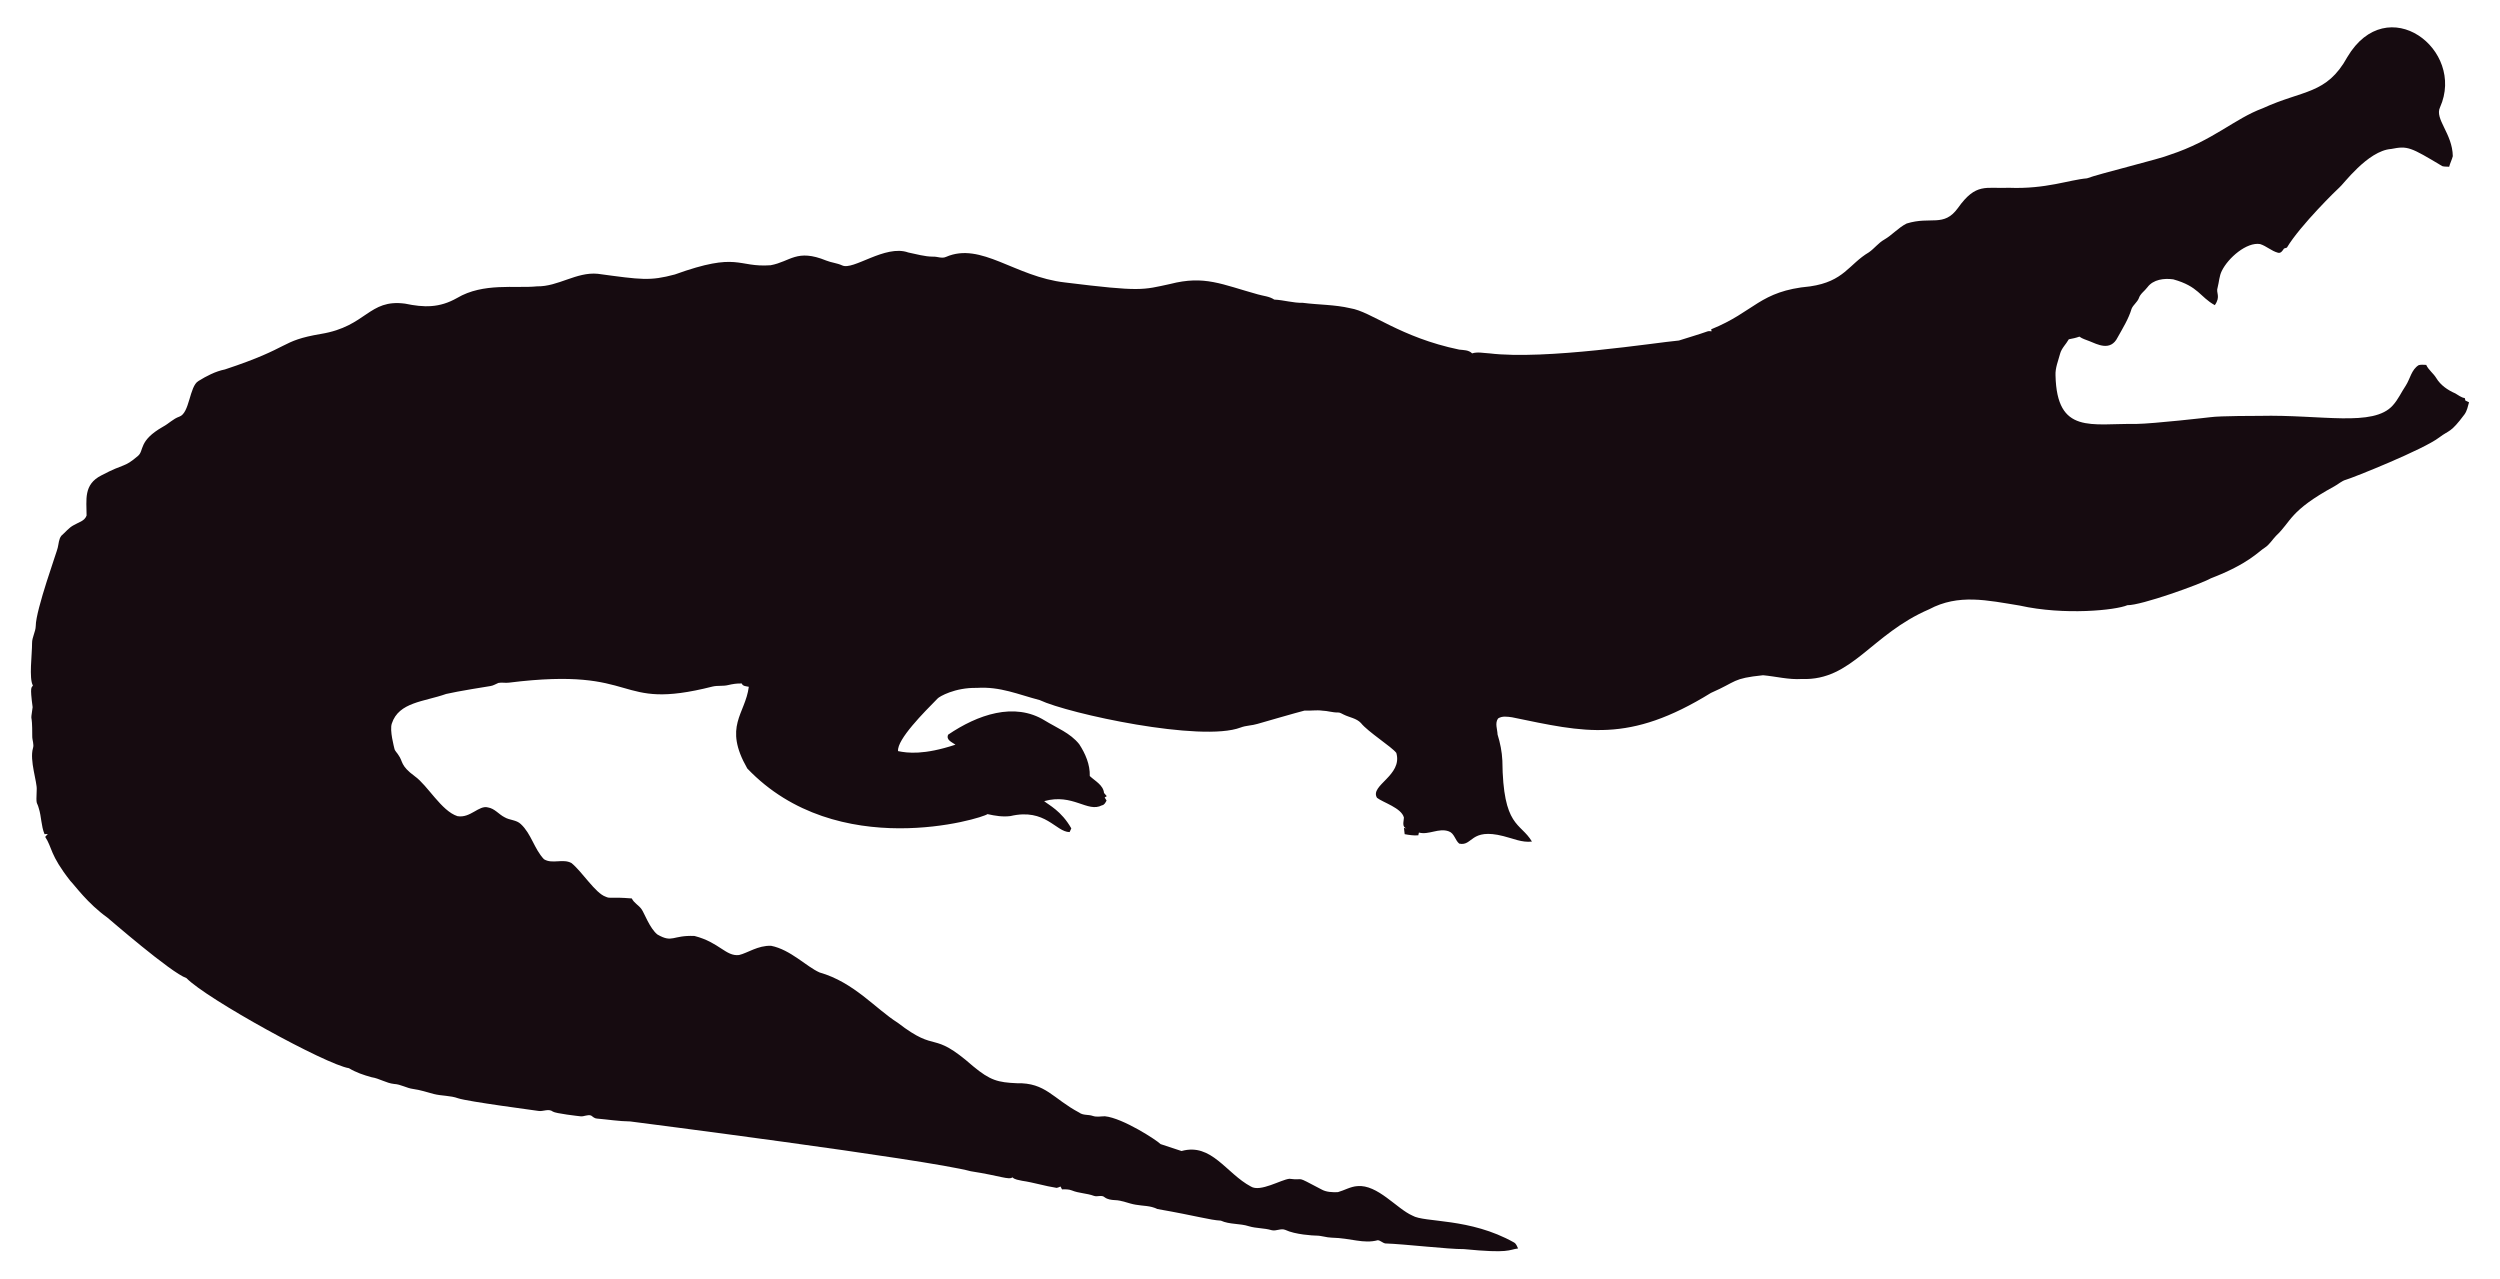
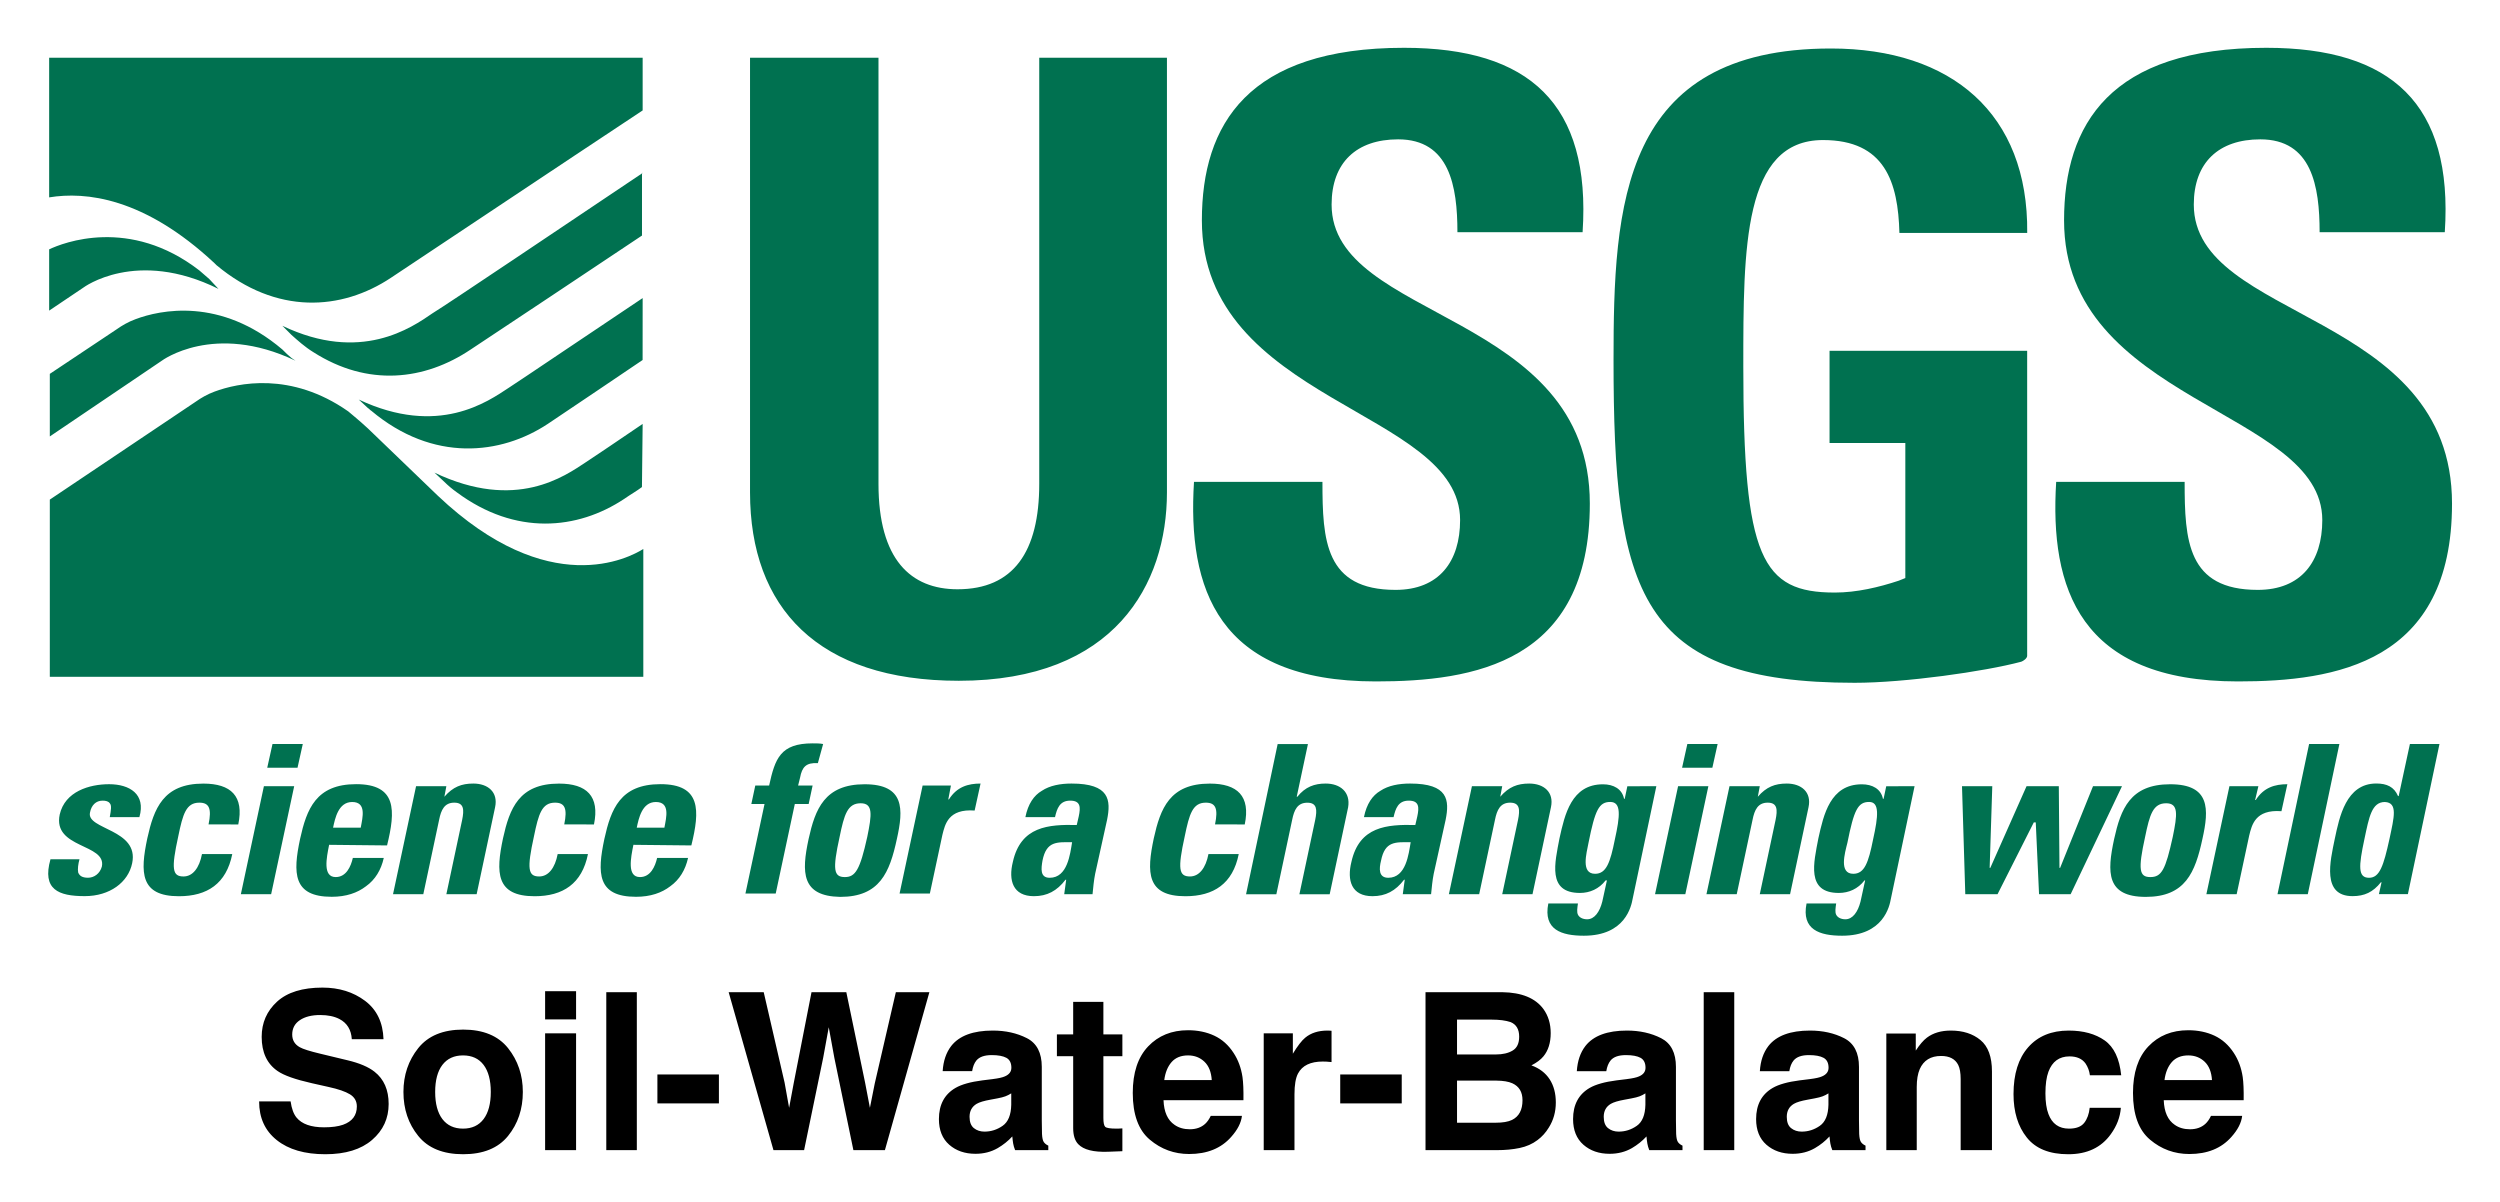
- <svg xmlns="http://www.w3.org/2000/svg" version="1.1" id="Layer_1" x="0px" y="0px" viewBox="0 0 2625.022 1342.022" enable-background="new 0 0 2625.022 1342.022" xml:space="preserve">
-   <path fill="#160B10" d="M2562.057,112.664c-5.93,12.226,13.089,27.649,13.408,51.328c-0.967,3.791-2.837,7.289-3.816,11.093  c-2.417-0.267-4.923,0.089-7.226-0.636c-33.512-20.05-36.245-21.483-53.631-18.038c-24.88,1.775-51.012,38.147-54.547,40.579  c-1,0.685-40.963,39.485-54.967,62.993c-1.056,0.331-2.086,0.661-3.078,1.005c-1.45,2.188-3.295,5.317-6.386,4.363  c-6.755-1.794-12.047-7.022-18.687-9.083c-14.172-2.325-33.569,14.577-40.185,28.126c-2.76,5.432-2.862,11.614-4.401,17.415  c-2.078,5.918,3.558,9.203-2.964,18.611c-15.758-8.651-16.89-19.671-43.645-27.108c-9.541-1.323-21.002,0.025-27.146,8.345  c-2.9,3.956-7.454,6.64-8.994,11.487c-1.705,4.223-5.788,6.857-7.569,10.978c-3.219,10.775-9.274,20.417-14.705,30.186  c-7.484,15.043-21.458,7.113-29.639,3.893c-3.549-1.501-7.378-2.404-10.482-4.745c-3.613,1.31-7.378,2.124-11.131,2.799  c-2.9,5.19-7.62,9.362-9.184,15.252c-1.972,7.442-5.139,14.807-4.771,22.656c1.426,62.435,37.744,50.23,84.657,50.985  c18.427-0.238,76.659-6.917,77.661-7.06c10.315-1.512,51.103-1.387,52.104-1.425c64.718-1.507,119.253,12.017,139.725-10.991  c5.622-6.144,8.955-13.878,13.598-20.735c4.617-7.073,5.915-16.893,13.662-21.562c2.519-0.687,5.19-0.305,7.81-0.242  c2.481,5.406,7.582,8.854,10.609,13.891c4.503,7.467,12.047,12.632,19.921,16.041c3.269,1.794,6.144,4.389,9.999,4.936  c0.166,0.852,0.369,1.705,0.598,2.57c1.259,0.611,2.519,1.208,3.854,1.819c-1.196,4.325-2.073,8.854-4.681,12.606  c-14.981,20.134-15.737,16.079-26.561,24.297c-16.513,12.73-90.704,42.38-97.937,44.421c-4.63,1.259-8.078,4.719-12.199,6.907  c-47.689,26.034-44.914,36.755-61.276,51.99c-3.969,4.096-6.856,9.273-11.754,12.403c-6.886,4.248-16.845,16.908-56.76,32.26  c-10.994,6.222-73.381,28.559-87.544,28.177c-12.182,5.289-66.295,10.873-113.113,0.394c-34.047-5.52-64.247-12.539-95.05,3.905  c-61.045,26.219-81.054,75.205-133.67,73.195c-13.739,0.903-27.159-2.684-40.745-3.943c-32.756,3.396-26.951,6.432-54.687,18.547  c-86.536,53.421-132.198,41.426-208.888,25.607c-4.859-0.636-10.304-1.616-14.68,1.259c-3.511,4.999-0.687,11.232-0.509,16.804  c2.76,8.879,4.605,18.076,5.037,27.388c0.678,70.703,18.876,64.615,31.064,85.038c-10.38,1.31-20.137-3.346-30.008-5.724  c-35.054-8.942-31.959,10.974-46.367,7.887c-4.376-3.651-5.076-10.864-10.94-12.886c-10.482-3.893-20.875,4.033-31.37,1.285  c-0.165,0.725-0.483,2.163-0.649,2.875c-4.834,0.432-9.592-0.331-14.311-1.196c-0.153-2.201-0.407-4.401-0.751-6.551  c0.7,0.127,2.112,0.382,2.824,0.509c-5.368-1.387-2.926-7.48-2.862-11.411c-2.581-10.171-21.93-15.743-28.266-20.735  c-7.896-13.101,27.192-23.356,20.29-47.143c-4.808-6.385-29.888-22.164-37.17-31.395c-4.783-5.063-12.047-5.813-18.013-8.815  c-1.972-0.827-3.791-2.315-6.017-2.239c-5.597,0.191-10.965-1.781-16.537-1.908c-6.208-0.878-12.441,0.318-18.661-0.076  c-6.376,1.51-49.471,13.993-49.471,13.993c-5.775,1.781-11.97,1.603-17.631,3.791c-41.153,15.671-180.401-14.399-211.051-28.838  c-22.477-5.819-41.27-14.396-65.945-12.772c-23.033-0.496-39.521,9.215-41.101,11.08c-14.156,14.382-42.805,43.009-41.597,55.297  c9.881,2.049,27.067,4.244,60.297-6.755c-3.6-2.633-10.164-4.859-7.683-10.52c30.91-20.96,69.478-34.528,101.385-14.896  c12.454,7.683,26.879,13.128,36.241,24.907c6.449,9.897,11.461,21.384,11.08,33.43c5.483,5.19,14.184,9.464,14.96,17.771  c0.954,1.132,1.883,2.239,2.9,3.371c-0.56,0.344-1.679,1.03-2.251,1.361c0.674,1.081,1.336,2.15,2.022,3.244  c-1.157,2.112-2.252,4.643-4.923,5.037c-15.167,7.923-30.412-12.885-60.589-4.414c4.515,3.914,17.957,10.035,28.495,28.596  c-0.623,1.285-1.221,2.582-1.781,3.893c-14.581-0.066-25.26-25.439-62.103-16.83c-8.065,1.081-16.27-0.28-24.119-2.048  c-5.689,4.616-157.704,51.097-252.241-47.919c-25.462-44.516-2.105-56.742,1.616-85.776c-2.646-0.598-6.259-0.445-7.429-3.447  c-4.834-0.216-9.63,0.547-14.311,1.666c-5.343,1.336-10.927,0.254-16.283,1.527c-104.921,26.598-73.475-21.586-213.976-4.058  c-3.638,0.483-7.327-0.471-10.927,0.267c-2.722,1.043-5.203,2.786-8.129,3.244c-1.005,0.139-35.568,5.632-46.749,8.332  c-23.248,8.245-49.669,8.494-57.027,31.013c-2.544,7.127,2.495,25.23,2.659,26.23c0.509,2.748,2.964,4.529,4.274,6.907  c5.125,7.002,1.576,10.814,17.186,22.287c13.483,9.569,27.903,36.42,44.764,41.877c13.652,2.389,22.508-11.842,32.107-9.146  c7.022,1.107,11.334,7.276,17.415,10.317c5.356,3.193,12.365,2.633,17.033,7.162c11.029,10.189,14.018,26.078,24.284,36.878  c8.765,5.47,19.972-0.979,28.965,4.071c11.309,9.233,25.045,31.634,35.809,35.287c4.836,2.294,4.589-0.02,27.477,1.832  c2.226,4.796,7.327,7.085,10.253,11.347c2.611,3.387,8.633,20.294,16.715,26.574c16.075,9.185,15.426,0.491,38.875,1.488  c26.056,6.667,32.977,21.713,46.774,19.997c8.688-1.942,19.833-10.206,33.646-9.68c20.419,4.043,37.013,21.857,50.896,27.986  c36.199,10.4,58.502,37.92,82.062,52.817c43.011,33.213,34.403,6.396,79.034,45.566c18.208,15.125,26.246,17.04,45.986,17.936  c30.318-0.751,37.93,16.193,65.525,30.81c4.134,3.155,9.541,1.844,14.196,3.498c4.147,1.463,8.51,0.394,12.772,0.369  c18.974,1.87,55.059,25.539,58.465,29.232c7.353,2.353,14.667,4.91,22.02,7.276c31.527-8.837,46.862,23.524,72.916,37.323  c9.817,6.052,31.604-7.299,40.338-8.179c17.829,2.357,3.781-4.531,33.392,11.016c5.241,3.066,11.589,3.218,17.504,3.028  c6.869-1.921,13.204-5.852,20.48-6.348c21.245-1.942,41.314,23.767,57.816,30.975c12.756,7.578,60.29,2.089,106.638,28.189  c2.366,1.298,3.155,4.007,4.3,6.284c-10.435,1.423-8.676,5.392-56.964,0.7c-16.115,0.199-61.486-5.252-82.52-5.953  c-2.824-0.572-4.91-3.04-7.772-3.397c-15.269,4.072-27.792-2.198-48.492-2.671c-5.546-0.102-10.825-2.201-16.359-2.162  c-2.762-0.015-21.848-1.008-32.323-6.004c-4.758-1.972-9.668,1.654-14.476,0.293c-7.747-2.315-16.003-1.781-23.737-4.121  c-9.541-3.104-20.277-1.692-29.41-5.865c-12.12-0.691-23.98-4.714-66.899-12.25c-6.984-3.625-14.985-3.091-22.516-4.49  c-7.416-1.145-14.324-4.643-21.892-4.821c-3.727-0.204-7.632-0.649-10.698-2.939c-3.206-2.951-7.645-0.127-11.334-1.539  c-7.531-2.798-15.774-2.646-23.203-5.712c-3.282-1.298-6.844-1.17-10.278-1.081c-0.394-0.763-1.183-2.264-1.577-3.015  c-1.285,0.636-2.608,1.119-3.982,1.45c-12.263-1.87-24.131-5.674-36.394-7.467c-3.46-0.903-7.404-1.005-10.113-3.6  c-3.831,2.97-12.398-1.54-43.747-6.411c-46.335-12.483-357.594-52.295-357.594-52.295c-11.716-0.14-23.317-2.023-34.982-3.015  c-2.442-0.127-4.211-1.844-6.068-3.18c-3.753-1.387-7.467,1.336-11.271,0.789c-2.02-0.195-26.027-2.946-28.838-4.923  c-4.592-3.587-10.278,0.216-15.367-0.738c-2.203-0.387-74.203-9.818-84.135-13.242c-8.243-2.989-17.224-2.379-25.658-4.529  c-7.162-1.895-14.209-4.274-21.574-5.254c-6.92-0.878-13.001-4.923-20.035-5.266c-8.319-0.878-15.443-5.826-23.648-7.073  c-8.256-2.252-16.448-5.037-23.775-9.49c-23.552-3.584-149.518-72.739-170.649-94.63c-16.013-5.37-81.914-62.745-82.914-63.439  c-21.039-15.096-34.147-33.758-38.964-38.595c-21.778-27.726-18.854-34.892-26.396-46.215c0.916-1.018,1.832-2.01,2.748-3.015  c-1.145,0.038-2.29,0.076-3.435,0.14c-3.651-8.676-3.18-18.28-6.042-27.172c-2.062-7.913-2.975-1.701-2.175-19.526  c0.634-7.664-7.675-30.697-3.931-43.518c1.348-4.16-0.814-8.281-0.751-12.454c0.068-28.882-2.418-11.02,0.394-30.657  c-3.041-22.85-1.09-20.042,0.305-22.719c-4.294-7.378-0.844-32.606-0.89-44.586c-0.025-6.246,3.714-11.741,3.867-17.962  c0-16.859,22.775-79.378,23.076-82.113c1.056-4.198,1.043-9.032,3.778-12.568c4.338-3.74,7.874-8.485,13.052-11.169  c4.745-2.913,11.411-4.172,13.471-10.088c0.043-16.362-3.503-32.575,15.532-42.157c25.219-13.344,23.115-7.424,38.34-20.379  c6.931-5.754,0.059-15.764,26.434-30.772c5.915-3.129,10.622-8.281,17.046-10.507c11.015-3.661,10.497-31.892,20.099-37.437  c8.612-5.33,17.796-10.113,27.795-12.148c71.433-23.584,56.818-29.805,100.939-37.31c48.019-7.907,49.805-36.895,88.244-31.777  c19.858,4.163,35.994,4.605,54.61-5.953c27.665-16.35,60.97-9.859,83.919-12.212c22.172,0.42,41.279-15.29,63.693-13.191  c46.138,6.272,54.878,7.691,80.993,0.738c67.442-24.31,65.094-7.128,100.634-9.706c20.946-3.875,27.233-17.596,58.388-4.91  c5.368,2.188,11.283,2.595,16.575,5.025c11.553,5.818,45.215-22.204,69.43-13.535c8.676,1.717,17.262,4.401,26.205,4.401  c4.49-0.216,9.083,2.252,13.446,0.293c37.015-16.156,72.304,20.872,125.096,26.815c80.305,9.923,81.3,7.845,110.289,1.603  c36.266-9.336,54.189,0.413,92.111,10.902c5.775,1.717,12.11,1.984,17.237,5.47c10.075,0.458,19.844,3.638,29.983,3.396  c16.588,2.163,33.506,1.819,49.853,5.686c21.982,3.418,52.115,30.498,114.347,43.441c4.681,0.572,9.999,0.28,13.586,3.956  c5.864-1.844,12.047-0.267,18.038-0.025c59.148,7.176,174.934-11.359,199.106-13.471c9.82-3.218,19.819-5.966,29.576-9.452  c1.488-0.674,3.155-0.356,4.758-0.229c-0.115-0.522-0.356-1.577-0.483-2.099c45.944-18.548,50.589-40.213,103.827-45.057  c35.891-5.17,40.645-23.282,61.836-35.809c5.712-3.969,9.897-9.808,16.028-13.281c8.408-4.872,14.82-12.555,23.559-16.931  c25.605-7.944,38.867,4.305,53.847-16.257c19.089-26.933,29.276-20.168,53.605-21.256c38.819,1.522,63.061-8.345,81.948-9.935  c11.484-4.495,77.877-20.69,87.061-24.742c45.297-14.857,67.746-37.884,97.505-48.848c42.187-19.404,67.008-14.225,88.74-53.694  C2506.582-10.604,2589.134,52.018,2562.057,112.664z" />
+ <svg xmlns="http://www.w3.org/2000/svg" role="img" viewBox="-10.24 151.26 532.48 255.98">
+   <style>svg {enable-background:new 0 0 512 512}</style>
+   <style>.st0{fill:#007150}</style>
+   <g id="XMLID_1_">
+     <path id="XMLID_7_" d="M238.31 163.55v92.59c0 19.5-11.08 40.12-44.33 40.12-30.02 0-44.47-15.57-44.47-40.12v-92.59h27.36v90.77c0 16.13 6.87 22.45 16.84 22.45 11.93 0 17.4-8 17.4-22.45v-90.77h27.2m44.48 132.85c-33.81 0-40.12-19.92-38.72-42.51h27.36c0 12.49.56 23.01 15.57 23.01 9.26 0 13.75-6.03 13.75-14.87 0-23.57-55-24.97-55-63.83 0-20.48 9.82-36.76 43.07-36.76 26.66 0 39.84 11.93 38.02 39.28h-26.66c0-9.82-1.68-19.78-12.63-19.78-8.84 0-14.17 4.91-14.17 13.89 0 24.83 55 22.59 55 63.69 0 33.96-24.83 37.88-45.59 37.88m183.64 0c-33.81 0-40.12-19.92-38.72-42.51h27.36c0 12.49.56 23.01 15.57 23.01 9.26 0 13.75-6.03 13.75-14.87 0-23.57-55-24.97-55-63.83 0-20.48 9.82-36.76 43.07-36.76 26.66 0 39.84 11.93 38.02 39.28h-26.66c0-9.82-1.68-19.78-12.63-19.78-8.84 0-14.17 4.91-14.17 13.89 0 24.83 55 22.59 55 63.69.01 33.96-24.83 37.88-45.59 37.88m-86.98-50.78h16.13v28.76l-1.4.56c-4.21 1.4-8.98 2.53-13.61 2.53-15.57 0-19.5-7.3-19.5-48.12 0-25.39 0-48.26 16.98-48.26 13.19 0 15.99 8.98 16.27 19.78h27.22c.28-25.39-16.13-39.28-41.81-39.28-44.75 0-46.3 33.53-46.3 66.36 0 49.52 5.33 68.74 51.35 68.74 10.66 0 27.64-2.39 35.49-4.49.42-.14 1.26-.7 1.26-1.26v-64.96h-42.09v19.64" class="st0" />
+     <path id="XMLID_15_" d="M35.45 207.32l.42.42c12.77 10.66 26.66 9.68 37.18 2.67 6.59-4.35 36.62-24.41 53.59-35.63v-11.22H.23v29.74c7.72-1.27 20.2-.01 35.22 14.02m47.56 49.52l-14.87-14.31c-2.1-1.96-3.93-3.37-4.21-3.65-12.21-8.56-23.57-6.03-28.48-4.21-1.54.56-2.95 1.4-3.93 2.1L.37 257.67v37.74h126.41v-27.22c-2.95 1.84-20.06 11.1-43.77-11.35m-48.69-46.16c-.7-.56-1.4-1.26-2.1-1.82-14.87-11.5-29.04-5.89-31.99-4.49v13.05l7.3-4.91s11.22-8.42 28.76.28l-1.97-2.11m17.54 16.84c-.7-.56-1.26-1.12-1.96-1.82-13.19-11.22-26.09-8.42-31.29-6.45-1.54.56-2.95 1.4-3.93 2.1L.37 230.89v13.33l23.85-16.13s11.08-8.28 28.48 0l-.84-.57m74.78 14.03c-4.91 3.37-9.96 6.73-12.07 8.14-4.49 2.95-14.87 10.52-32.27 2.24l2.1 1.96c.7.7 1.68 1.54 2.67 2.24 12.49 9.26 25.67 8 35.63 1.4 1.4-.98 2.67-1.68 3.79-2.53l.15-13.45m0-26.8c-10.94 7.3-25.67 17.26-28.48 19.08-4.49 2.95-15.01 10.52-31.99 2.53l1.96 1.82c.28.14.42.42.7.56 13.19 11.08 27.64 9.4 37.6 2.81 5.61-3.79 13.61-9.12 20.2-13.61l.01-13.19m0-26.65c-15.71 10.52-41.53 27.92-44.75 29.88-4.49 3.09-15.29 10.66-31.99 2.67l1.96 1.96c1.26 1.12 2.81 2.53 4.63 3.65 11.64 7.44 23.71 6.03 33.53-.56 7.16-4.77 24.55-16.27 36.48-24.27V188.1" class="st0" />
+     <path id="XMLID_51_" d="M6.69 334.28c-.28.98-.42 2.1-.28 2.81.28.7.84 1.12 2.1 1.12s2.53-.84 2.95-2.39c.98-4.91-10.52-3.79-8.98-11.08 1.12-4.91 6.31-6.45 10.52-6.45 4.35 0 7.86 2.1 6.45 7.01h-6.31c.28-1.54.42-2.53 0-2.95-.28-.42-.84-.56-1.54-.56-1.4 0-2.39.98-2.67 2.53-.84 3.65 10.52 3.51 8.98 10.8-.84 4.07-4.77 7.01-10.1 7.01-5.61 0-9.12-1.4-7.3-7.86l6.18.01m27.49-7.43c.7-3.37.14-4.63-1.96-4.63-2.81 0-3.51 2.39-4.49 7.16-1.54 7.01-1.26 8.56 1.12 8.56 1.96 0 3.37-1.82 3.93-4.77h6.45c-1.26 6.31-5.33 8.98-11.36 8.98-8.28 0-8.28-5.05-6.73-12.35 1.4-6.31 3.37-11.64 11.93-11.64 5.89 0 8.7 2.67 7.44 8.7l-6.33-.01m20.07-17.12l-1.12 5.05h-6.45l1.12-5.05h6.45m-6.74 31.99h-6.45l4.91-23.01h6.45l-4.91 23.01zm308.09-31.99l-1.12 5.05h-6.45l1.12-5.05h6.45m-6.88 31.99h-6.45l4.91-23.01h6.45l-4.91 23.01zM66.59 327.55c.42-2.24 1.26-5.47-1.82-5.47-2.95 0-3.65 3.51-4.07 5.47h5.89m-6.73 3.65c-.56 2.81-1.4 6.87 1.4 6.87 2.24 0 3.23-2.24 3.65-4.07h6.59c-.56 2.53-1.82 4.63-3.79 6.03-1.82 1.4-4.21 2.24-7.3 2.24-8.28 0-8.28-5.05-6.73-12.35 1.4-6.31 3.37-11.64 11.93-11.64 8.7 0 8.42 5.61 6.59 13.05l-12.34-.13zm24.55-10.24c1.82-2.1 3.65-2.81 6.17-2.81 3.09 0 5.33 1.82 4.63 5.05l-3.93 18.52h-6.45l3.37-15.85c.42-2.1.42-3.65-1.68-3.65s-2.81 1.54-3.23 3.65l-3.37 15.85h-6.45l4.91-23.01h6.45l-.42 2.25m25.53 5.89c.7-3.37.14-4.63-1.96-4.63-2.81 0-3.51 2.39-4.49 7.16-1.54 7.01-1.26 8.56 1.12 8.56 1.96 0 3.37-1.82 3.93-4.77h6.45c-1.26 6.31-5.33 8.98-11.36 8.98-8.28 0-8.28-5.05-6.73-12.35 1.4-6.31 3.37-11.64 11.93-11.64 5.89 0 8.7 2.67 7.44 8.7l-6.33-.01m21.33.7c.42-2.24 1.26-5.47-1.82-5.47-2.95 0-3.65 3.51-4.07 5.47h5.89m-6.6 3.65c-.56 2.81-1.4 6.87 1.4 6.87 2.24 0 3.23-2.24 3.65-4.07h6.59c-.56 2.53-1.82 4.63-3.79 6.03-1.82 1.4-4.21 2.24-7.3 2.24-8.28 0-8.28-5.05-6.73-12.35 1.4-6.31 3.37-11.64 11.93-11.64 8.7 0 8.42 5.61 6.59 13.05l-12.34-.13zm39.29-17.4c-2.53-.14-3.37.84-3.79 3.09l-.42 1.68h3.09l-.84 3.93h-2.95l-4.07 19.08h-6.45l4.07-19.08h-2.81l.84-3.93h2.95c1.26-5.75 2.39-8.98 9.26-8.98.84 0 1.54 0 2.24.14l-1.12 4.07m10.52 15.71c.98-4.77 1.26-7.16-1.4-7.16-2.81 0-3.51 2.39-4.49 7.16-1.54 7.01-1.26 8.56 1.12 8.56 2.24 0 3.22-1.54 4.77-8.56m-12.49.43c1.4-6.31 3.37-11.64 11.93-11.64s8.28 5.33 6.87 11.64c-1.54 7.16-3.65 12.35-12.07 12.35-8.27-.15-8.27-5.2-6.73-12.35zm30.31-11.37l-.56 2.95h.14c1.68-2.67 4.07-3.37 6.73-3.37l-1.26 5.75c-5.61-.42-6.31 2.95-6.87 5.19l-2.67 12.49h-6.45l4.91-23.01h6.03m19.5 16c-.28 1.68-.56 3.65 1.54 3.65 3.79 0 4.35-5.05 4.77-7.58-3.23 0-5.47-.28-6.31 3.93m11.22 2.8c-.28 1.4-.42 2.95-.56 4.35h-6.03l.42-3.09h-.14c-1.82 2.39-3.93 3.51-6.73 3.51-4.49 0-5.47-3.37-4.49-7.3 1.68-7.58 7.58-8 13.61-7.86l.42-1.82c.42-1.96.42-3.37-1.82-3.37s-2.81 1.68-3.23 3.51h-6.31c.56-2.81 1.82-4.63 3.51-5.61 1.68-1.12 3.93-1.54 6.31-1.54 8.14 0 8.42 3.51 7.58 7.72l-2.54 11.5zm25.53-10.52c.7-3.37.14-4.63-1.96-4.63-2.81 0-3.51 2.39-4.49 7.16-1.54 7.01-1.26 8.56 1.12 8.56 1.96 0 3.37-1.82 3.93-4.77h6.45c-1.26 6.31-5.33 8.98-11.36 8.98-8.28 0-8.28-5.05-6.73-12.35 1.4-6.31 3.37-11.64 11.93-11.64 5.89 0 8.7 2.67 7.44 8.7l-6.33-.01m35.36 7.72c-.42 1.68-.56 3.65 1.54 3.65 3.79 0 4.35-5.05 4.77-7.58-3.23 0-5.47-.28-6.31 3.93m11.22 2.8c-.28 1.4-.42 2.95-.56 4.35h-6.03l.42-3.09h-.14c-1.82 2.39-3.93 3.51-6.73 3.51-4.49 0-5.47-3.37-4.49-7.3 1.68-7.58 7.58-8 13.61-7.86l.42-1.82c.42-1.96.42-3.37-1.82-3.37s-2.81 1.68-3.23 3.51h-6.31c.56-2.81 1.82-4.63 3.51-5.61 1.68-1.12 3.93-1.54 6.31-1.54 8.14 0 8.42 3.51 7.58 7.72l-2.54 11.5zm14.17-16.41c1.82-2.1 3.65-2.81 6.17-2.81 3.09 0 5.33 1.82 4.63 5.05l-3.93 18.52h-6.45l3.37-15.85c.42-2.1.42-3.65-1.68-3.65s-2.81 1.54-3.23 3.65l-3.37 15.85h-6.45l4.91-23.01h6.45l-.42 2.25m20.2 16.41c2.39 0 3.23-2.39 4.21-7.3 1.12-5.05 1.4-8-.98-8-2.39 0-3.23 1.68-4.63 8.7-.42 2.25-1.68 6.6 1.4 6.6m13.05-18.66l-5.05 23.99c-.28 1.54-1.54 7.86-10.38 7.86-4.77 0-8.7-1.26-7.58-6.87h6.31c-.14.98-.28 1.82 0 2.39s.98.98 1.96.98c1.54 0 2.67-1.54 3.23-3.79l.98-4.49h-.28c-1.4 1.82-3.37 2.67-5.47 2.67-7.01 0-5.33-6.45-4.35-11.64 1.12-5.05 2.53-11.5 9.26-11.5 2.24 0 4.07.98 4.49 3.09h.14l.56-2.67 6.18-.02zm21.61 2.25c1.82-2.1 3.65-2.81 6.17-2.81 3.09 0 5.33 1.82 4.63 5.05l-3.93 18.52h-6.45l3.37-15.85c.42-2.1.42-3.65-1.68-3.65s-2.81 1.54-3.23 3.65l-3.37 15.85h-6.45l4.91-23.01h6.45l-.42 2.25m20.34 16.41c2.39 0 3.23-2.39 4.21-7.3 1.12-5.05 1.4-8-.84-8-2.39 0-3.23 1.68-4.63 8.7-.56 2.25-1.83 6.6 1.26 6.6m13.05-18.66l-5.05 23.99c-.28 1.54-1.54 7.86-10.38 7.86-4.77 0-8.7-1.26-7.58-6.87h6.31c-.14.98-.28 1.82 0 2.39s.98.98 1.96.98c1.54 0 2.67-1.54 3.23-3.79l.98-4.49h-.14c-1.4 1.82-3.37 2.67-5.47 2.67-7.01 0-5.33-6.45-4.35-11.64 1.12-5.05 2.53-11.5 9.26-11.5 2.24 0 4.07.98 4.49 3.09h.14l.56-2.67 6.04-.02zm10.1 0h6.45l-.56 17.4h.14l7.72-17.4h6.87l.14 17.4h.14l7.01-17.4h6.17l-10.94 23.01h-6.73l-.7-15.29h-.42l-7.72 15.29h-6.87l-.7-23.01m44.89 10.8c.98-4.77 1.26-7.16-1.4-7.16-2.81 0-3.51 2.39-4.49 7.16-1.54 7.01-1.26 8.56 1.12 8.56 2.39 0 3.23-1.54 4.77-8.56m-12.48.43c1.4-6.31 3.37-11.64 11.93-11.64s8.28 5.33 6.87 11.64c-1.54 7.16-3.65 12.35-12.07 12.35-8.42-.01-8.28-5.2-6.73-12.35zm30.72-11.23l-.7 2.95h.14c1.68-2.67 4.07-3.37 6.73-3.37l-1.26 5.75c-5.61-.42-6.31 2.95-6.87 5.19l-2.67 12.49h-6.45l4.91-23.01h6.17m-198.66-.56c-2.39 0-4.35.7-6.03 2.81h-.14l2.39-11.22h-6.45l-6.73 31.99h6.45l3.37-15.85c.42-2.1 1.12-3.65 3.23-3.65 2.1 0 2.1 1.54 1.68 3.65l-3.37 15.85h6.45l3.93-18.52c.55-3.24-1.69-5.06-4.78-5.06m209.46-8.42l-6.73 31.99h6.45l6.73-31.99h-6.45m17.12 20.21c-1.26 5.75-2.1 8.28-4.35 8.28-2.39 0-2.24-2.39-.98-8.28.98-4.63 1.54-7.86 4.35-7.86 2.8.14 1.96 3.23.98 7.86m4.35-20.21l-2.39 11.08h-.14c-.84-1.96-2.39-2.67-4.63-2.67-6.45 0-7.86 7.16-8.84 11.78-.98 4.77-2.81 12.21 3.79 12.21 2.53 0 4.35-.84 6.03-2.95h.14l-.56 2.53h6.17l6.73-31.99h-6.3v.01z" class="st0" />
+   </g>
+   <path d="M51.655 385.851h-6.706c0 3.499 1.253 6.245 3.765 8.245 2.512 2.006 5.953 3.006 10.335 3.006 4.291 0 7.615-1.019 9.965-3.051 2.35-2.026 3.525-4.583 3.525-7.654 0-2.999-1-5.291-3.012-6.869-1.292-1.019-3.207-1.837-5.752-2.441l-5.797-1.396c-2.233-.532-3.694-.993-4.382-1.389-1.065-.597-1.597-1.493-1.597-2.694 0-1.311.539-2.331 1.623-3.058 1.078-.734 2.525-1.097 4.337-1.097 1.63 0 2.986.279 4.084.844 1.643.85 2.525 2.292 2.649 4.311h6.752c-.117-3.571-1.428-6.297-3.934-8.18-2.506-1.876-5.525-2.818-9.069-2.818-4.246 0-7.466.993-9.66 2.986-2.188 2-3.285 4.499-3.285 7.511 0 3.304 1.136 5.733 3.402 7.284 1.337.928 3.759 1.785 7.258 2.577l3.558.799c2.09.454 3.616.98 4.59 1.578.974.604 1.461 1.467 1.461 2.577 0 1.902-.98 3.201-2.941 3.902-1.039.364-2.383.545-4.045.545-2.766 0-4.72-.688-5.862-2.077-.623-.76-1.045-1.909-1.259-3.441zm6.83-24.287zm34.278 28.052c-1.019 1.35-2.48 2.032-4.382 2.032-1.902 0-3.363-.682-4.395-2.032-1.026-1.357-1.539-3.279-1.539-5.778 0-2.493.513-4.415 1.539-5.765 1.032-1.344 2.493-2.019 4.395-2.019 1.902 0 3.363.675 4.382 2.019 1.019 1.35 1.532 3.272 1.532 5.765 0 2.499-.513 4.421-1.532 5.778zm5.207 3.59c2.097-2.59 3.149-5.713 3.149-9.368 0-3.59-1.052-6.7-3.149-9.336-2.103-2.629-5.291-3.947-9.563-3.947-4.278 0-7.466 1.318-9.563 3.947-2.103 2.636-3.155 5.746-3.155 9.336 0 3.655 1.052 6.778 3.155 9.368 2.097 2.597 5.285 3.895 9.563 3.895 4.272 0 7.459-1.298 9.563-3.895zm-9.563-22.515zm24.053-2.305v-6.005h-6.596v6.005zm-6.596 2.967v24.878h6.596v-24.878zm19.535 24.878v-33.642h-6.505v33.642zm4.382-16.113v6.161h13.101v-6.161zm22.644-17.529h-7.466l9.543 33.642h6.525l4.064-19.671 1.188-6.505 1.188 6.505 4.058 19.671h6.713l9.472-33.642h-7.141l-4.499 19.47-1.026 5.155-1.026-5.362-3.999-19.262h-7.414l-3.791 19.379-.98 5.246-.961-5.362zm52.722 21.547v2.422c-.045 2.175-.656 3.675-1.837 4.493-1.182.825-2.467 1.234-3.869 1.234-.883 0-1.63-.247-2.246-.74-.617-.493-.928-1.298-.928-2.409 0-1.246.506-2.168 1.506-2.766.597-.351 1.578-.643 2.947-.889l1.461-.273c.727-.136 1.305-.286 1.72-.441.422-.162.837-.37 1.246-.63zm-3.947-3.038l-2.214.273c-2.512.325-4.415.857-5.707 1.604-2.357 1.37-3.538 3.584-3.538 6.641 0 2.357.734 4.181 2.201 5.466 1.467 1.285 3.33 1.928 5.583 1.928 1.766 0 3.343-.403 4.746-1.214 1.169-.682 2.207-1.513 3.103-2.486.045.565.11 1.065.182 1.506.078.441.214.915.415 1.415h7.07v-.961c-.422-.195-.74-.448-.954-.753-.214-.299-.344-.876-.39-1.733-.032-1.123-.045-2.084-.045-2.876v-11.407c0-2.999-1.058-5.038-3.175-6.122-2.116-1.078-4.531-1.617-7.258-1.617-4.181 0-7.135 1.091-8.855 3.285-1.078 1.402-1.688 3.188-1.824 5.362h6.278c.149-.961.454-1.72.909-2.279.643-.766 1.727-1.143 3.266-1.143 1.37 0 2.409.195 3.116.578.708.39 1.065 1.097 1.065 2.116 0 .837-.467 1.448-1.396 1.844-.519.234-1.376.422-2.577.571zm.344-10.407zm13.328 5.525h3.467v15.315c0 1.552.364 2.701 1.097 3.447 1.123 1.169 3.227 1.701 6.297 1.597l3.084-.117v-4.863c-.214.019-.435.032-.649.039-.221.006-.435.013-.63.013-1.324 0-2.116-.13-2.376-.383-.26-.247-.39-.883-.39-1.902v-13.146h4.045v-4.635h-4.045v-6.934h-6.434v6.934h-3.467zm24.43 1.253c.831-.941 2-1.415 3.506-1.415 1.383 0 2.545.448 3.48 1.337.935.889 1.454 2.194 1.565 3.915h-10.115c.214-1.617.734-2.889 1.565-3.837zm9.095-5.616c-1.655-.773-3.519-1.162-5.59-1.162-3.486 0-6.317 1.149-8.505 3.447-2.181 2.298-3.272 5.603-3.272 9.907 0 4.596 1.208 7.914 3.629 9.952 2.415 2.039 5.207 3.058 8.375 3.058 3.837 0 6.817-1.214 8.946-3.629 1.37-1.526 2.136-3.025 2.305-4.499h-6.641c-.351.734-.753 1.305-1.208 1.714-.837.76-1.928 1.143-3.266 1.143-1.259 0-2.344-.312-3.24-.941-1.48-1-2.259-2.753-2.35-5.246h17.022c.032-2.149-.039-3.791-.201-4.934-.292-1.948-.922-3.655-1.896-5.135-1.078-1.668-2.448-2.895-4.109-3.675zm-5.135-1.162zm29.546.078c-.084-.006-.188-.006-.305-.006-1.948 0-3.532.506-4.752 1.526-.74.61-1.617 1.746-2.623 3.402v-4.337h-6.206v24.878h6.551v-11.887c0-2.0.247-3.473.753-4.434.896-1.701 2.655-2.551 5.272-2.551.195 0 .454.006.773.019.325.019.688.045 1.097.091v-6.661c-.286-.019-.474-.026-.558-.039zm2.409 9.349v6.161h13.101v-6.161zm24.878-11.686h7.394c1.63 0 2.967.175 4.019.526 1.214.5 1.824 1.539 1.824 3.103 0 1.415-.461 2.402-1.383 2.954-.915.558-2.116.837-3.59.837h-8.264zm0 12.991h8.375c1.461.013 2.597.201 3.402.565 1.448.656 2.168 1.857 2.168 3.61 0 2.071-.747 3.467-2.233 4.2-.825.396-1.974.591-3.447.591h-8.264zm18.399-15.25c-1.72-2.331-4.642-3.525-8.764-3.584h-16.347v33.642h15.25c1.72 0 3.311-.149 4.778-.454 1.474-.305 2.746-.87 3.824-1.688.961-.714 1.759-1.597 2.396-2.649 1.006-1.584 1.506-3.369 1.506-5.362 0-1.935-.435-3.577-1.311-4.934-.876-1.35-2.168-2.344-3.889-2.967 1.123-.578 1.98-1.214 2.558-1.915 1.032-1.246 1.552-2.902 1.552-4.953 0-1.993-.519-3.707-1.552-5.135zm21.723 17.964v2.422c-.045 2.175-.656 3.675-1.837 4.493-1.175.825-2.467 1.234-3.863 1.234-.883 0-1.636-.247-2.253-.74-.617-.493-.922-1.298-.922-2.409 0-1.246.5-2.168 1.506-2.766.591-.351 1.578-.643 2.941-.889l1.461-.273c.734-.136 1.305-.286 1.727-.441.415-.162.831-.37 1.24-.63zm-3.947-3.038l-2.214.273c-2.506.325-4.408.857-5.707 1.604-2.357 1.37-3.538 3.584-3.538 6.641 0 2.357.74 4.181 2.207 5.466 1.467 1.285 3.324 1.928 5.577 1.928 1.766 0 3.35-.403 4.752-1.214 1.169-.682 2.201-1.513 3.103-2.486.045.565.104 1.065.182 1.506.071.441.214.915.409 1.415h7.076v-.961c-.428-.195-.747-.448-.961-.753-.214-.299-.344-.876-.39-1.733-.026-1.123-.045-2.084-.045-2.876v-11.407c0-2.999-1.052-5.038-3.168-6.122-2.116-1.078-4.538-1.617-7.258-1.617-4.187 0-7.135 1.091-8.855 3.285-1.084 1.402-1.688 3.188-1.831 5.362h6.278c.156-.961.461-1.72.915-2.279.636-.766 1.727-1.143 3.266-1.143 1.37 0 2.409.195 3.116.578.701.39 1.058 1.097 1.058 2.116 0 .837-.461 1.448-1.389 1.844-.519.234-1.383.422-2.584.571zm.344-10.407zm22.528 25.54v-33.642h-6.505v33.642zm20.061-12.095v2.422c-.045 2.175-.656 3.675-1.837 4.493-1.175.825-2.467 1.234-3.869 1.234-.883 0-1.63-.247-2.246-.74-.617-.493-.922-1.298-.922-2.409 0-1.246.5-2.168 1.506-2.766.591-.351 1.571-.643 2.941-.889l1.461-.273c.734-.136 1.305-.286 1.727-.441.415-.162.831-.37 1.24-.63zm-3.947-3.038l-2.214.273c-2.512.325-4.415.857-5.707 1.604-2.357 1.37-3.538 3.584-3.538 6.641 0 2.357.734 4.181 2.201 5.466 1.474 1.285 3.33 1.928 5.583 1.928 1.766 0 3.35-.403 4.746-1.214 1.175-.682 2.207-1.513 3.103-2.486.045.565.11 1.065.182 1.506.078.441.214.915.415 1.415h7.076v-.961c-.428-.195-.747-.448-.961-.753-.214-.299-.344-.876-.39-1.733-.032-1.123-.045-2.084-.045-2.876v-11.407c0-2.999-1.058-5.038-3.175-6.122-2.11-1.078-4.531-1.617-7.258-1.617-4.181 0-7.135 1.091-8.855 3.285-1.078 1.402-1.688 3.188-1.824 5.362h6.278c.149-.961.454-1.72.915-2.279.636-.766 1.727-1.143 3.259-1.143 1.37 0 2.409.195 3.116.578.708.39 1.065 1.097 1.065 2.116 0 .837-.467 1.448-1.396 1.844-.513.234-1.376.422-2.577.571zm.344-10.407zm35.979 2.09c-1.636-1.35-3.739-2.019-6.31-2.019-2.051 0-3.752.5-5.09 1.506-.747.558-1.539 1.48-2.376 2.759v-3.629h-6.271v24.832h6.479V382.768c0-1.539.214-2.798.636-3.791.825-1.87 2.337-2.805 4.544-2.805 1.798 0 3.012.636 3.655 1.915.344.701.519 1.707.519 3.012v15.133h6.667v-16.75c0-3.123-.818-5.356-2.454-6.7zm-8.706-2.09zm32.019 9.589h6.667c-.364-3.545-1.539-6.018-3.525-7.42-1.987-1.396-4.538-2.097-7.661-2.097-3.668 0-6.544 1.188-8.628 3.558-2.084 2.376-3.123 5.7-3.123 9.972 0 3.791.941 6.875 2.831 9.245 1.883 2.376 4.83 3.564 8.829 3.564 4.006 0 7.024-1.422 9.063-4.272 1.279-1.766 1.993-3.636 2.142-5.616h-6.641c-.136 1.311-.526 2.376-1.162 3.201-.636.818-1.72 1.234-3.24 1.234-2.149 0-3.61-1.039-4.382-3.11-.428-1.11-.643-2.577-.643-4.402 0-1.915.214-3.454.643-4.609.805-2.175 2.305-3.266 4.493-3.266 1.539 0 2.675.5 3.402 1.506.5.747.818 1.584.935 2.512zm-4.402-9.589zm21.852 6.778c.831-.941 2-1.415 3.506-1.415 1.383 0 2.545.448 3.48 1.337.935.889 1.454 2.194 1.565 3.915h-10.115c.214-1.617.734-2.889 1.565-3.837zm9.095-5.616c-1.662-.773-3.525-1.162-5.59-1.162-3.486 0-6.323 1.149-8.505 3.447-2.181 2.298-3.272 5.603-3.272 9.907 0 4.596 1.208 7.914 3.629 9.952 2.415 2.039 5.207 3.058 8.375 3.058 3.83 0 6.817-1.214 8.946-3.629 1.37-1.526 2.136-3.025 2.305-4.499h-6.641c-.351.734-.753 1.305-1.208 1.714-.837.76-1.928 1.143-3.266 1.143-1.266 0-2.344-.312-3.24-.941-1.48-1-2.259-2.753-2.35-5.246h17.022c.032-2.149-.039-3.791-.201-4.934-.292-1.948-.922-3.655-1.896-5.135-1.084-1.668-2.454-2.895-4.109-3.675zm-5.135-1.162z" />
</svg>
